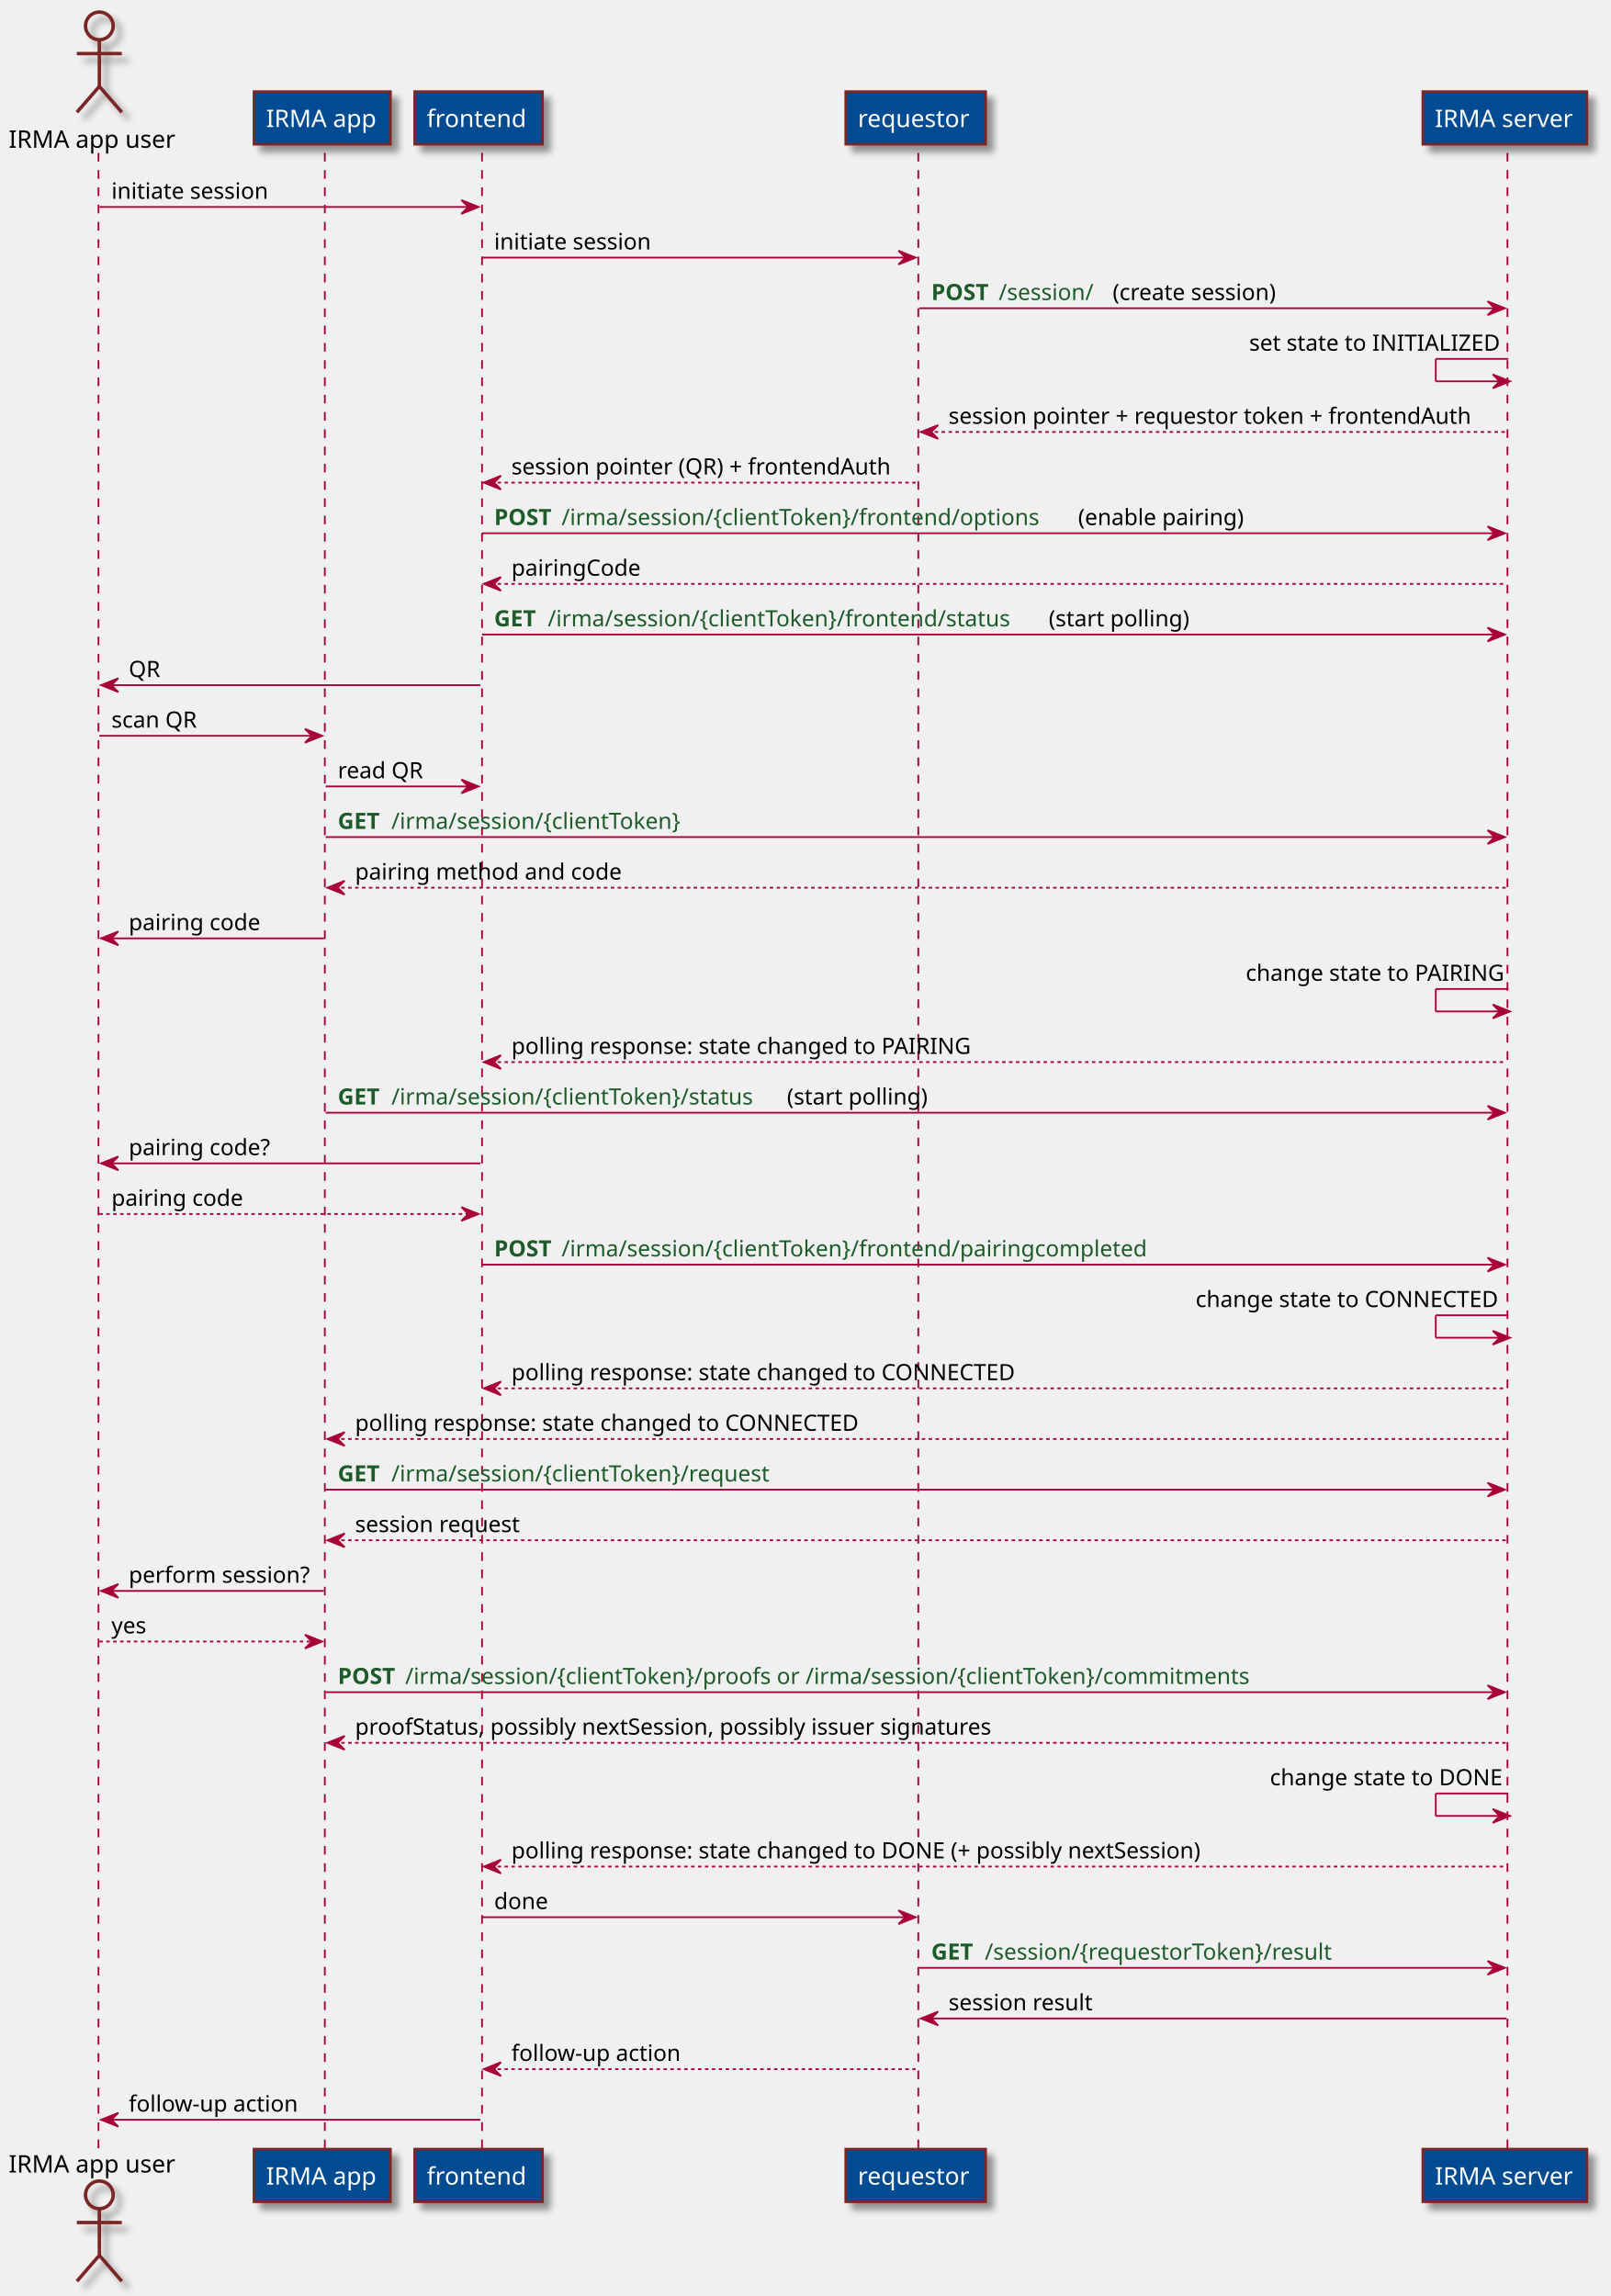
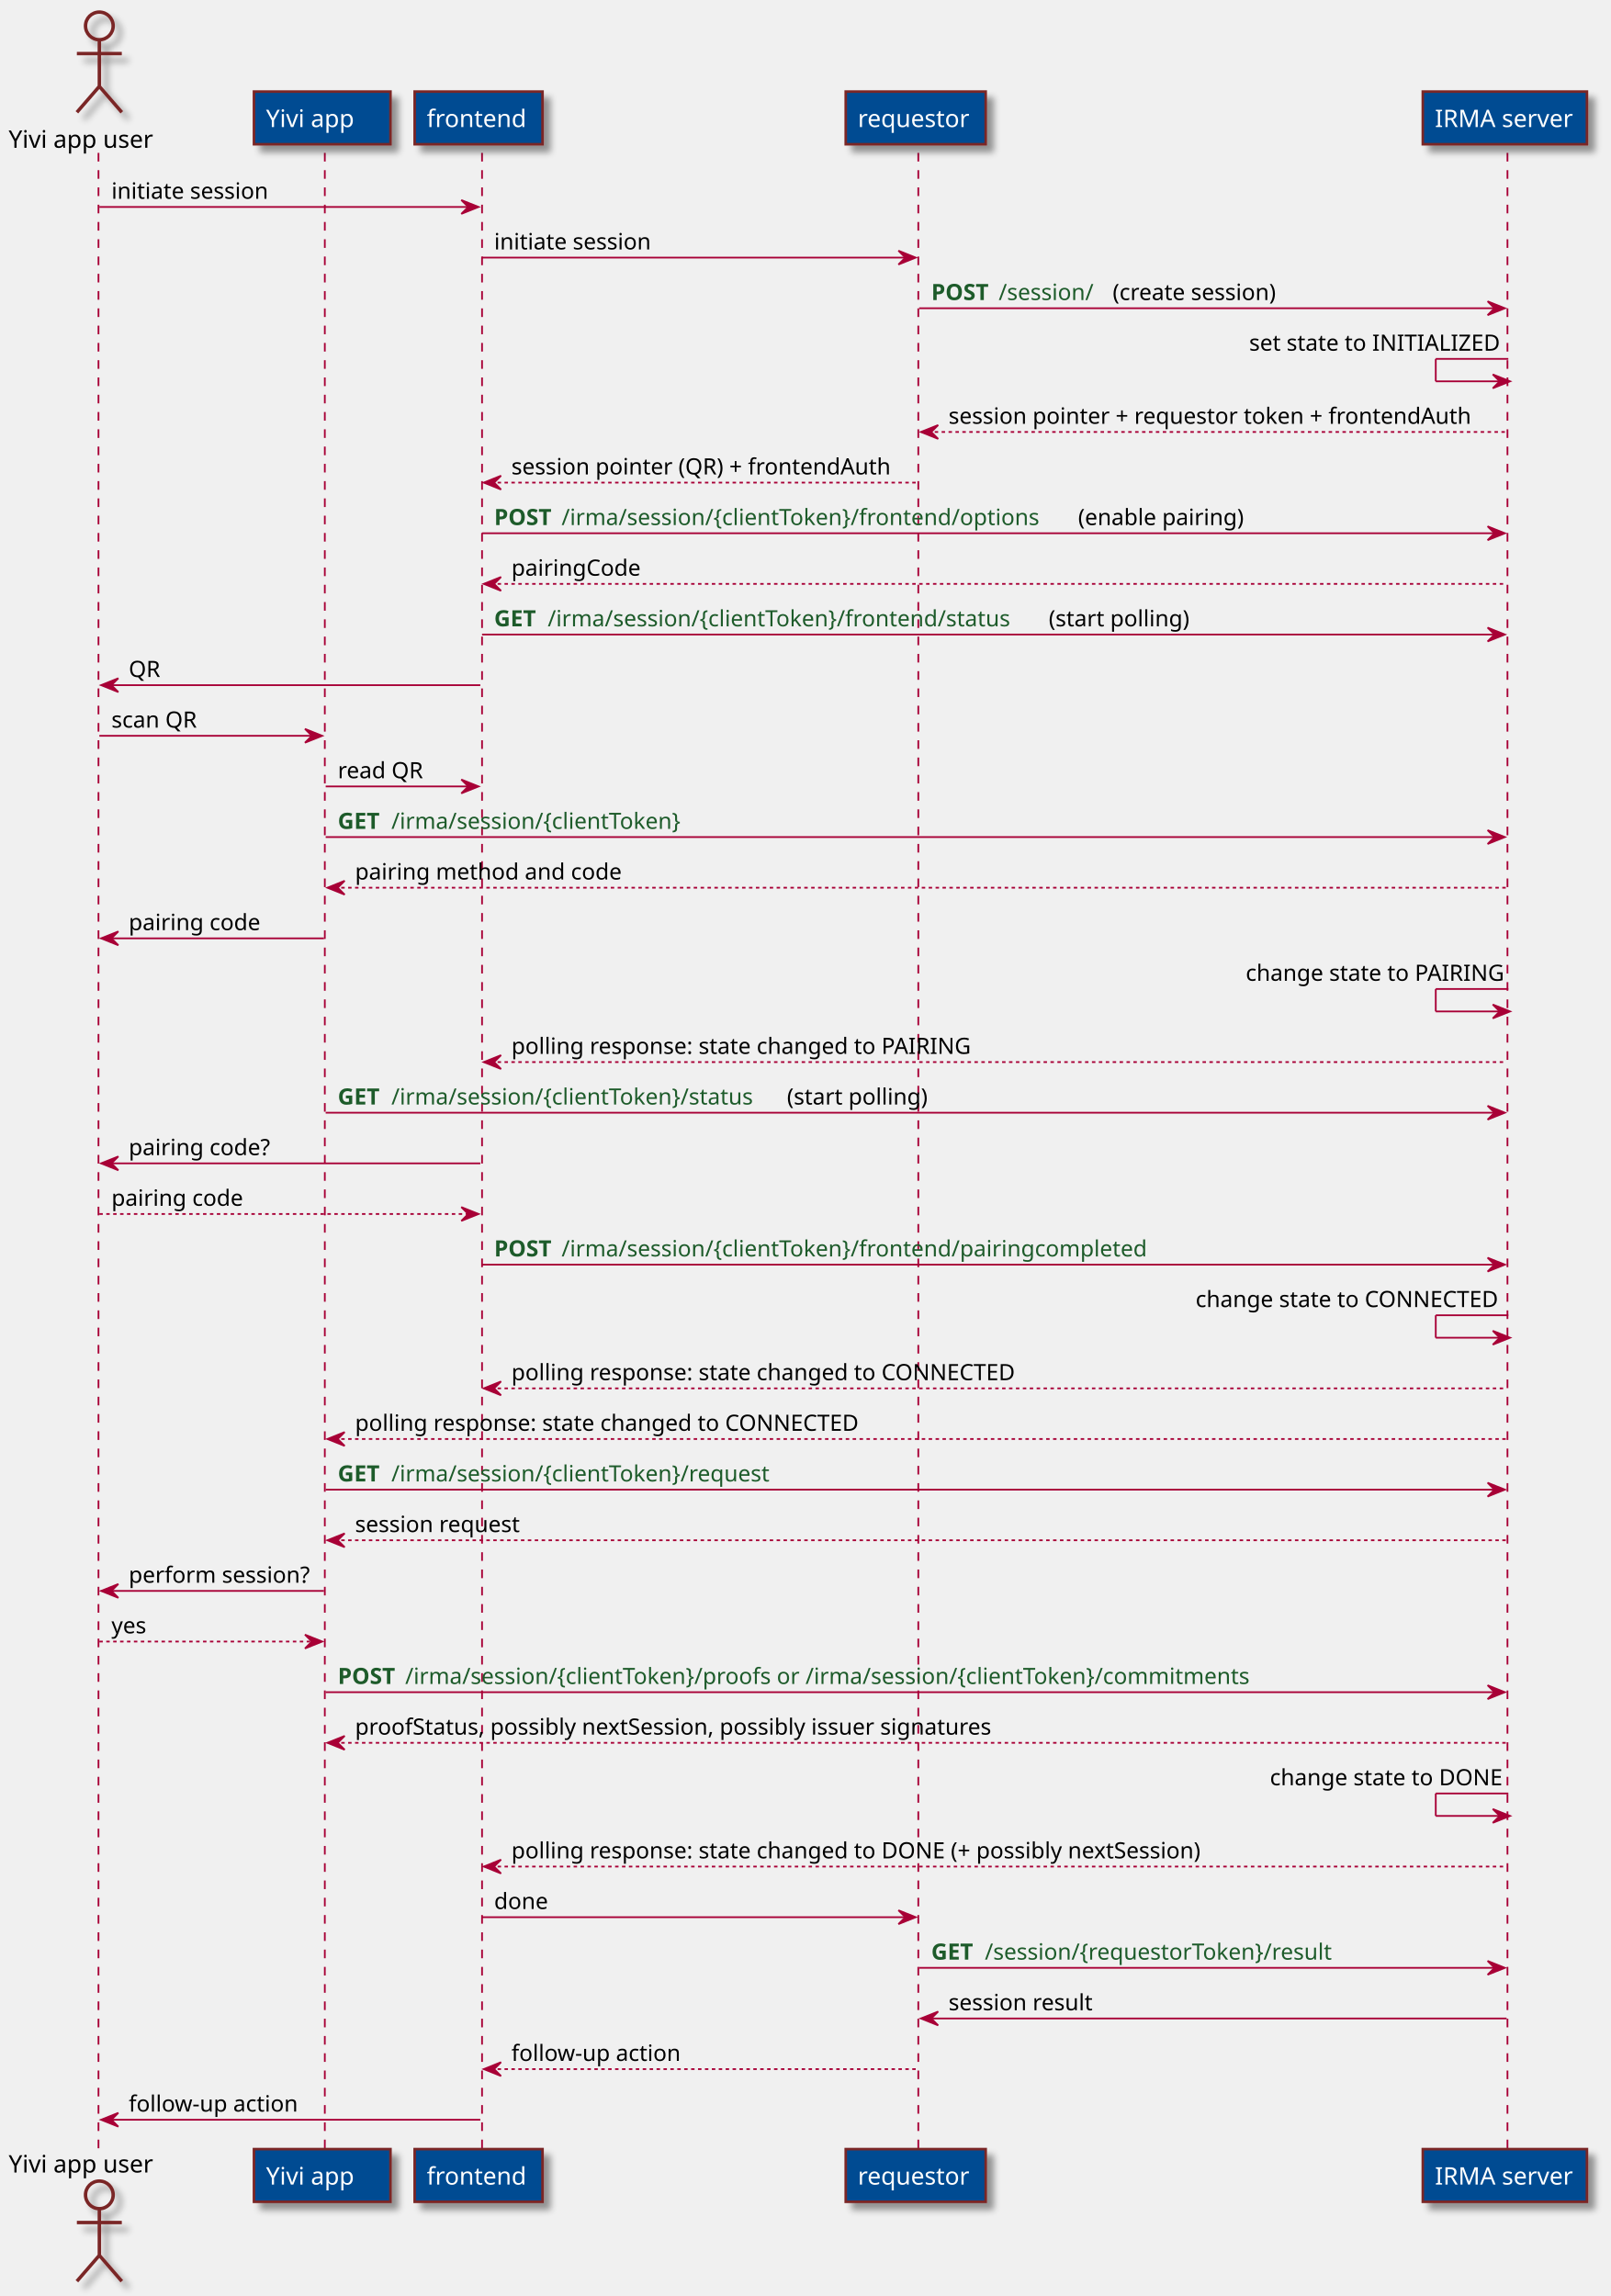
<svg xmlns="http://www.w3.org/2000/svg" contentScriptType="application/ecmascript" contentStyleType="text/css" height="1329px" preserveAspectRatio="none" style="width:932px;height:1329px;background:#FFFFFF;" version="1.1" viewBox="0 0 932 1329" width="932px" zoomAndPan="magnify">
  <defs>
    <filter height="300%" id="f1efaxcpx3muag" width="300%" x="-1" y="-1">
      <feGaussianBlur result="blurOut" stdDeviation="2.0" />
      <feColorMatrix in="blurOut" result="blurOut2" type="matrix" values="0 0 0 0 0 0 0 0 0 0 0 0 0 0 0 0 0 0 .4 0" />
      <feOffset dx="4.0" dy="4.0" in="blurOut2" result="blurOut3" />
      <feBlend in="SourceGraphic" in2="blurOut3" mode="normal" />
    </filter>
  </defs>
  <g>
    <line style="stroke:#A80036;stroke-width:1.0;stroke-dasharray:5.0,5.0;" x1="57" x2="57" y1="88.488" y2="1244.978" />
    <line style="stroke:#A80036;stroke-width:1.0;stroke-dasharray:5.0,5.0;" x1="188" x2="188" y1="88.488" y2="1244.978" />
    <line style="stroke:#A80036;stroke-width:1.0;stroke-dasharray:5.0,5.0;" x1="279" x2="279" y1="88.488" y2="1244.978" />
    <line style="stroke:#A80036;stroke-width:1.0;stroke-dasharray:5.0,5.0;" x1="531.5" x2="531.5" y1="88.488" y2="1244.978" />
    <line style="stroke:#A80036;stroke-width:1.0;stroke-dasharray:5.0,5.0;" x1="872.5" x2="872.5" y1="88.488" y2="1244.978" />
-     <text fill="#000000" font-family="sans-serif" font-size="14" lengthAdjust="spacing" textLength="99" x="5" y="85.535">IRMA app user</text>
+     <text fill="#000000" font-family="sans-serif" font-size="14" lengthAdjust="spacing" textLength="99" x="5" y="85.535">Yivi app user</text>
    <ellipse cx="57.5" cy="15" filter="url(#f1efaxcpx3muag)" rx="8" ry="8" style="stroke:#7A2626;stroke-width:2.0;fill:none;" />
    <path d="M57.5,23 L57.5,50 M44.5,31 L70.5,31 M57.5,50 L44.5,65 M57.5,50 L70.5,65 " fill="none" filter="url(#f1efaxcpx3muag)" style="stroke:#7A2626;stroke-width:2.0;" />
-     <text fill="#000000" font-family="sans-serif" font-size="14" lengthAdjust="spacing" textLength="99" x="5" y="1257.514">IRMA app user</text>
+     <text fill="#000000" font-family="sans-serif" font-size="14" lengthAdjust="spacing" textLength="99" x="5" y="1257.514">Yivi app user</text>
    <ellipse cx="57.5" cy="1270.467" filter="url(#f1efaxcpx3muag)" rx="8" ry="8" style="stroke:#7A2626;stroke-width:2.0;fill:none;" />
    <path d="M57.5,1278.467 L57.5,1305.467 M44.5,1286.467 L70.5,1286.467 M57.5,1305.467 L44.5,1320.467 M57.5,1305.467 L70.5,1320.467 " fill="none" filter="url(#f1efaxcpx3muag)" style="stroke:#7A2626;stroke-width:2.0;" />
    <rect fill="#004C92" filter="url(#f1efaxcpx3muag)" height="30.488" style="stroke:#7A2626;stroke-width:1.5;" width="79" x="147" y="53" />
-     <text fill="#FFFFFF" font-family="sans-serif" font-size="14" lengthAdjust="spacing" textLength="65" x="154" y="73.535">IRMA app</text>
+     <text fill="#FFFFFF" font-family="sans-serif" font-size="14" lengthAdjust="spacing" textLength="65" x="154" y="73.535">Yivi app</text>
    <rect fill="#004C92" filter="url(#f1efaxcpx3muag)" height="30.488" style="stroke:#7A2626;stroke-width:1.5;" width="79" x="147" y="1243.978" />
-     <text fill="#FFFFFF" font-family="sans-serif" font-size="14" lengthAdjust="spacing" textLength="65" x="154" y="1264.514">IRMA app</text>
+     <text fill="#FFFFFF" font-family="sans-serif" font-size="14" lengthAdjust="spacing" textLength="65" x="154" y="1264.514">Yivi app</text>
    <rect fill="#004C92" filter="url(#f1efaxcpx3muag)" height="30.488" style="stroke:#7A2626;stroke-width:1.5;" width="74" x="240" y="53" />
    <text fill="#FFFFFF" font-family="sans-serif" font-size="14" lengthAdjust="spacing" textLength="60" x="247" y="73.535">frontend</text>
    <rect fill="#004C92" filter="url(#f1efaxcpx3muag)" height="30.488" style="stroke:#7A2626;stroke-width:1.5;" width="74" x="240" y="1243.978" />
    <text fill="#FFFFFF" font-family="sans-serif" font-size="14" lengthAdjust="spacing" textLength="60" x="247" y="1264.514">frontend</text>
    <rect fill="#004C92" filter="url(#f1efaxcpx3muag)" height="30.488" style="stroke:#7A2626;stroke-width:1.5;" width="81" x="489.5" y="53" />
    <text fill="#FFFFFF" font-family="sans-serif" font-size="14" lengthAdjust="spacing" textLength="67" x="496.5" y="73.535">requestor</text>
    <rect fill="#004C92" filter="url(#f1efaxcpx3muag)" height="30.488" style="stroke:#7A2626;stroke-width:1.5;" width="81" x="489.5" y="1243.978" />
    <text fill="#FFFFFF" font-family="sans-serif" font-size="14" lengthAdjust="spacing" textLength="67" x="496.5" y="1264.514">requestor</text>
    <rect fill="#004C92" filter="url(#f1efaxcpx3muag)" height="30.488" style="stroke:#7A2626;stroke-width:1.5;" width="95" x="823.5" y="53" />
    <text fill="#FFFFFF" font-family="sans-serif" font-size="14" lengthAdjust="spacing" textLength="81" x="830.5" y="73.535">IRMA server</text>
    <rect fill="#004C92" filter="url(#f1efaxcpx3muag)" height="30.488" style="stroke:#7A2626;stroke-width:1.5;" width="95" x="823.5" y="1243.978" />
    <text fill="#FFFFFF" font-family="sans-serif" font-size="14" lengthAdjust="spacing" textLength="81" x="830.5" y="1264.514">IRMA server</text>
    <polygon fill="#A80036" points="267,115.799,277,119.799,267,123.799,271,119.799" style="stroke:#A80036;stroke-width:1.0;" />
    <line style="stroke:#A80036;stroke-width:1.0;" x1="57.5" x2="273" y1="119.799" y2="119.799" />
    <text fill="#000000" font-family="sans-serif" font-size="13" lengthAdjust="spacing" textLength="96" x="64.5" y="115.057">initiate session</text>
    <polygon fill="#A80036" points="520,145.109,530,149.109,520,153.109,524,149.109" style="stroke:#A80036;stroke-width:1.0;" />
    <line style="stroke:#A80036;stroke-width:1.0;" x1="279" x2="526" y1="149.109" y2="149.109" />
    <text fill="#000000" font-family="sans-serif" font-size="13" lengthAdjust="spacing" textLength="96" x="286" y="144.367">initiate session</text>
    <polygon fill="#A80036" points="861,174.42,871,178.42,861,182.42,865,178.42" style="stroke:#A80036;stroke-width:1.0;" />
    <line style="stroke:#A80036;stroke-width:1.0;" x1="532" x2="867" y1="178.42" y2="178.42" />
    <text fill="#1D5B2A" font-family="sans-serif" font-size="13" font-weight="bold" lengthAdjust="spacing" textLength="35" x="539" y="173.678">POST</text>
    <text fill="#1D5B2A" font-family="sans-serif" font-size="13" lengthAdjust="spacing" textLength="62" x="578" y="173.678">/session/</text>
    <text fill="#000000" font-family="sans-serif" font-size="13" lengthAdjust="spacing" textLength="98" x="644" y="173.678">(create session)</text>
    <line style="stroke:#A80036;stroke-width:1.0;" x1="831" x2="873" y1="207.731" y2="207.731" />
    <line style="stroke:#A80036;stroke-width:1.0;" x1="831" x2="831" y1="207.731" y2="220.731" />
    <line style="stroke:#A80036;stroke-width:1.0;" x1="831" x2="872" y1="220.731" y2="220.731" />
    <polygon fill="#A80036" points="864,216.731,874,220.731,864,224.731,868,220.731" style="stroke:#A80036;stroke-width:1.0;" />
    <text fill="#000000" font-family="sans-serif" font-size="13" lengthAdjust="spacing" textLength="150" x="723" y="202.988">set state to INITIALIZED</text>
    <polygon fill="#A80036" points="543,246.041,533,250.041,543,254.041,539,250.041" style="stroke:#A80036;stroke-width:1.0;" />
    <line style="stroke:#A80036;stroke-width:1.0;stroke-dasharray:2.0,2.0;" x1="537" x2="872" y1="250.041" y2="250.041" />
    <text fill="#000000" font-family="sans-serif" font-size="13" lengthAdjust="spacing" textLength="317" x="549" y="245.299">session pointer + requestor token + frontendAuth</text>
    <polygon fill="#A80036" points="290,275.352,280,279.352,290,283.352,286,279.352" style="stroke:#A80036;stroke-width:1.0;" />
    <line style="stroke:#A80036;stroke-width:1.0;stroke-dasharray:2.0,2.0;" x1="284" x2="531" y1="279.352" y2="279.352" />
    <text fill="#000000" font-family="sans-serif" font-size="13" lengthAdjust="spacing" textLength="229" x="296" y="274.609">session pointer (QR) + frontendAuth</text>
    <polygon fill="#A80036" points="861,304.662,871,308.662,861,312.662,865,308.662" style="stroke:#A80036;stroke-width:1.0;" />
    <line style="stroke:#A80036;stroke-width:1.0;" x1="279" x2="867" y1="308.662" y2="308.662" />
    <text fill="#1D5B2A" font-family="sans-serif" font-size="13" font-weight="bold" lengthAdjust="spacing" textLength="35" x="286" y="303.92">POST</text>
    <text fill="#1D5B2A" font-family="sans-serif" font-size="13" lengthAdjust="spacing" textLength="295" x="325" y="303.92">/irma/session/{clientToken}/frontend/options</text>
    <text fill="#000000" font-family="sans-serif" font-size="13" lengthAdjust="spacing" textLength="97" x="624" y="303.92">(enable pairing)</text>
    <polygon fill="#A80036" points="290,333.973,280,337.973,290,341.973,286,337.973" style="stroke:#A80036;stroke-width:1.0;" />
    <line style="stroke:#A80036;stroke-width:1.0;stroke-dasharray:2.0,2.0;" x1="284" x2="872" y1="337.973" y2="337.973" />
    <text fill="#000000" font-family="sans-serif" font-size="13" lengthAdjust="spacing" textLength="76" x="296" y="333.231">pairingCode</text>
    <polygon fill="#A80036" points="861,363.283,871,367.283,861,371.283,865,367.283" style="stroke:#A80036;stroke-width:1.0;" />
    <line style="stroke:#A80036;stroke-width:1.0;" x1="279" x2="867" y1="367.283" y2="367.283" />
    <text fill="#1D5B2A" font-family="sans-serif" font-size="13" font-weight="bold" lengthAdjust="spacing" textLength="27" x="286" y="362.541">GET</text>
    <text fill="#1D5B2A" font-family="sans-serif" font-size="13" lengthAdjust="spacing" textLength="286" x="317" y="362.541">/irma/session/{clientToken}/frontend/status</text>
    <text fill="#000000" font-family="sans-serif" font-size="13" lengthAdjust="spacing" textLength="85" x="607" y="362.541">(start polling)</text>
    <polygon fill="#A80036" points="68.5,392.594,58.5,396.594,68.5,400.594,64.5,396.594" style="stroke:#A80036;stroke-width:1.0;" />
    <line style="stroke:#A80036;stroke-width:1.0;" x1="62.5" x2="278" y1="396.594" y2="396.594" />
    <text fill="#000000" font-family="sans-serif" font-size="13" lengthAdjust="spacing" textLength="18" x="74.5" y="391.852">QR</text>
    <polygon fill="#A80036" points="176.5,421.904,186.5,425.904,176.5,429.904,180.5,425.904" style="stroke:#A80036;stroke-width:1.0;" />
    <line style="stroke:#A80036;stroke-width:1.0;" x1="57.5" x2="182.5" y1="425.904" y2="425.904" />
    <text fill="#000000" font-family="sans-serif" font-size="13" lengthAdjust="spacing" textLength="51" x="64.5" y="421.162">scan QR</text>
    <polygon fill="#A80036" points="267,451.215,277,455.215,267,459.215,271,455.215" style="stroke:#A80036;stroke-width:1.0;" />
    <line style="stroke:#A80036;stroke-width:1.0;" x1="188.5" x2="273" y1="455.215" y2="455.215" />
    <text fill="#000000" font-family="sans-serif" font-size="13" lengthAdjust="spacing" textLength="49" x="195.5" y="450.473">read QR</text>
    <polygon fill="#A80036" points="861,480.525,871,484.525,861,488.525,865,484.525" style="stroke:#A80036;stroke-width:1.0;" />
    <line style="stroke:#A80036;stroke-width:1.0;" x1="188.5" x2="867" y1="484.525" y2="484.525" />
    <text fill="#1D5B2A" font-family="sans-serif" font-size="13" font-weight="bold" lengthAdjust="spacing" textLength="27" x="195.5" y="479.783">GET</text>
    <text fill="#1D5B2A" font-family="sans-serif" font-size="13" lengthAdjust="spacing" textLength="179" x="226.5" y="479.783">/irma/session/{clientToken}</text>
    <polygon fill="#A80036" points="199.5,509.836,189.5,513.836,199.5,517.836,195.5,513.836" style="stroke:#A80036;stroke-width:1.0;" />
    <line style="stroke:#A80036;stroke-width:1.0;stroke-dasharray:2.0,2.0;" x1="193.5" x2="872" y1="513.836" y2="513.836" />
    <text fill="#000000" font-family="sans-serif" font-size="13" lengthAdjust="spacing" textLength="157" x="205.5" y="509.094">pairing method and code</text>
    <polygon fill="#A80036" points="68.5,539.146,58.5,543.146,68.5,547.146,64.5,543.146" style="stroke:#A80036;stroke-width:1.0;" />
    <line style="stroke:#A80036;stroke-width:1.0;" x1="62.5" x2="187.5" y1="543.146" y2="543.146" />
    <text fill="#000000" font-family="sans-serif" font-size="13" lengthAdjust="spacing" textLength="78" x="74.5" y="538.404">pairing code</text>
    <line style="stroke:#A80036;stroke-width:1.0;" x1="831" x2="873" y1="572.457" y2="572.457" />
    <line style="stroke:#A80036;stroke-width:1.0;" x1="831" x2="831" y1="572.457" y2="585.457" />
    <line style="stroke:#A80036;stroke-width:1.0;" x1="831" x2="872" y1="585.457" y2="585.457" />
    <polygon fill="#A80036" points="864,581.457,874,585.457,864,589.457,868,585.457" style="stroke:#A80036;stroke-width:1.0;" />
    <text fill="#000000" font-family="sans-serif" font-size="13" lengthAdjust="spacing" textLength="152" x="721" y="567.715">change state to PAIRING</text>
    <polygon fill="#A80036" points="290,610.768,280,614.768,290,618.768,286,614.768" style="stroke:#A80036;stroke-width:1.0;" />
    <line style="stroke:#A80036;stroke-width:1.0;stroke-dasharray:2.0,2.0;" x1="284" x2="872" y1="614.768" y2="614.768" />
    <text fill="#000000" font-family="sans-serif" font-size="13" lengthAdjust="spacing" textLength="273" x="296" y="610.025">polling response: state changed to PAIRING</text>
    <polygon fill="#A80036" points="861,640.078,871,644.078,861,648.078,865,644.078" style="stroke:#A80036;stroke-width:1.0;" />
    <line style="stroke:#A80036;stroke-width:1.0;" x1="188.5" x2="867" y1="644.078" y2="644.078" />
    <text fill="#1D5B2A" font-family="sans-serif" font-size="13" font-weight="bold" lengthAdjust="spacing" textLength="27" x="195.5" y="639.336">GET</text>
    <text fill="#1D5B2A" font-family="sans-serif" font-size="13" lengthAdjust="spacing" textLength="225" x="226.5" y="639.336">/irma/session/{clientToken}/status</text>
    <text fill="#000000" font-family="sans-serif" font-size="13" lengthAdjust="spacing" textLength="85" x="455.5" y="639.336">(start polling)</text>
    <polygon fill="#A80036" points="68.5,669.389,58.5,673.389,68.5,677.389,64.5,673.389" style="stroke:#A80036;stroke-width:1.0;" />
    <line style="stroke:#A80036;stroke-width:1.0;" x1="62.5" x2="278" y1="673.389" y2="673.389" />
    <text fill="#000000" font-family="sans-serif" font-size="13" lengthAdjust="spacing" textLength="83" x="74.5" y="668.646">pairing code?</text>
    <polygon fill="#A80036" points="267,698.699,277,702.699,267,706.699,271,702.699" style="stroke:#A80036;stroke-width:1.0;" />
    <line style="stroke:#A80036;stroke-width:1.0;stroke-dasharray:2.0,2.0;" x1="57.5" x2="273" y1="702.699" y2="702.699" />
    <text fill="#000000" font-family="sans-serif" font-size="13" lengthAdjust="spacing" textLength="78" x="64.5" y="697.957">pairing code</text>
    <polygon fill="#A80036" points="861,728.01,871,732.01,861,736.01,865,732.01" style="stroke:#A80036;stroke-width:1.0;" />
    <line style="stroke:#A80036;stroke-width:1.0;" x1="279" x2="867" y1="732.01" y2="732.01" />
    <text fill="#1D5B2A" font-family="sans-serif" font-size="13" font-weight="bold" lengthAdjust="spacing" textLength="35" x="286" y="727.268">POST</text>
    <text fill="#1D5B2A" font-family="sans-serif" font-size="13" lengthAdjust="spacing" textLength="357" x="325" y="727.268">/irma/session/{clientToken}/frontend/pairingcompleted</text>
    <line style="stroke:#A80036;stroke-width:1.0;" x1="831" x2="873" y1="761.32" y2="761.32" />
    <line style="stroke:#A80036;stroke-width:1.0;" x1="831" x2="831" y1="761.32" y2="774.32" />
    <line style="stroke:#A80036;stroke-width:1.0;" x1="831" x2="872" y1="774.32" y2="774.32" />
    <polygon fill="#A80036" points="864,770.32,874,774.32,864,778.32,868,774.32" style="stroke:#A80036;stroke-width:1.0;" />
    <text fill="#000000" font-family="sans-serif" font-size="13" lengthAdjust="spacing" textLength="181" x="692" y="756.578">change state to CONNECTED</text>
    <polygon fill="#A80036" points="290,799.631,280,803.631,290,807.631,286,803.631" style="stroke:#A80036;stroke-width:1.0;" />
    <line style="stroke:#A80036;stroke-width:1.0;stroke-dasharray:2.0,2.0;" x1="284" x2="872" y1="803.631" y2="803.631" />
    <text fill="#000000" font-family="sans-serif" font-size="13" lengthAdjust="spacing" textLength="302" x="296" y="798.889">polling response: state changed to CONNECTED</text>
    <polygon fill="#A80036" points="199.5,828.941,189.5,832.941,199.5,836.941,195.5,832.941" style="stroke:#A80036;stroke-width:1.0;" />
    <line style="stroke:#A80036;stroke-width:1.0;stroke-dasharray:2.0,2.0;" x1="193.5" x2="872" y1="832.941" y2="832.941" />
    <text fill="#000000" font-family="sans-serif" font-size="13" lengthAdjust="spacing" textLength="302" x="205.5" y="828.199">polling response: state changed to CONNECTED</text>
    <polygon fill="#A80036" points="861,858.252,871,862.252,861,866.252,865,862.252" style="stroke:#A80036;stroke-width:1.0;" />
    <line style="stroke:#A80036;stroke-width:1.0;" x1="188.5" x2="867" y1="862.252" y2="862.252" />
    <text fill="#1D5B2A" font-family="sans-serif" font-size="13" font-weight="bold" lengthAdjust="spacing" textLength="27" x="195.5" y="857.51">GET</text>
    <text fill="#1D5B2A" font-family="sans-serif" font-size="13" lengthAdjust="spacing" textLength="233" x="226.5" y="857.51">/irma/session/{clientToken}/request</text>
    <polygon fill="#A80036" points="199.5,887.562,189.5,891.562,199.5,895.562,195.5,891.562" style="stroke:#A80036;stroke-width:1.0;" />
    <line style="stroke:#A80036;stroke-width:1.0;stroke-dasharray:2.0,2.0;" x1="193.5" x2="872" y1="891.562" y2="891.562" />
    <text fill="#000000" font-family="sans-serif" font-size="13" lengthAdjust="spacing" textLength="99" x="205.5" y="886.82">session request</text>
    <polygon fill="#A80036" points="68.5,916.873,58.5,920.873,68.5,924.873,64.5,920.873" style="stroke:#A80036;stroke-width:1.0;" />
    <line style="stroke:#A80036;stroke-width:1.0;" x1="62.5" x2="187.5" y1="920.873" y2="920.873" />
    <text fill="#000000" font-family="sans-serif" font-size="13" lengthAdjust="spacing" textLength="107" x="74.5" y="916.131">perform session?</text>
    <polygon fill="#A80036" points="176.5,946.184,186.5,950.184,176.5,954.184,180.5,950.184" style="stroke:#A80036;stroke-width:1.0;" />
    <line style="stroke:#A80036;stroke-width:1.0;stroke-dasharray:2.0,2.0;" x1="57.5" x2="182.5" y1="950.184" y2="950.184" />
    <text fill="#000000" font-family="sans-serif" font-size="13" lengthAdjust="spacing" textLength="21" x="64.5" y="945.441">yes</text>
    <polygon fill="#A80036" points="861,975.494,871,979.494,861,983.494,865,979.494" style="stroke:#A80036;stroke-width:1.0;" />
    <line style="stroke:#A80036;stroke-width:1.0;" x1="188.5" x2="867" y1="979.494" y2="979.494" />
    <text fill="#1D5B2A" font-family="sans-serif" font-size="13" font-weight="bold" lengthAdjust="spacing" textLength="35" x="195.5" y="974.752">POST</text>
    <text fill="#1D5B2A" font-family="sans-serif" font-size="13" lengthAdjust="spacing" textLength="521" x="234.5" y="974.752">/irma/session/{clientToken}/proofs or /irma/session/{clientToken}/commitments</text>
    <polygon fill="#A80036" points="199.5,1004.805,189.5,1008.805,199.5,1012.805,195.5,1008.805" style="stroke:#A80036;stroke-width:1.0;" />
    <line style="stroke:#A80036;stroke-width:1.0;stroke-dasharray:2.0,2.0;" x1="193.5" x2="872" y1="1008.805" y2="1008.805" />
    <text fill="#000000" font-family="sans-serif" font-size="13" lengthAdjust="spacing" textLength="387" x="205.5" y="1004.062">proofStatus, possibly nextSession, possibly issuer signatures</text>
    <line style="stroke:#A80036;stroke-width:1.0;" x1="831" x2="873" y1="1038.115" y2="1038.115" />
    <line style="stroke:#A80036;stroke-width:1.0;" x1="831" x2="831" y1="1038.115" y2="1051.115" />
    <line style="stroke:#A80036;stroke-width:1.0;" x1="831" x2="872" y1="1051.115" y2="1051.115" />
    <polygon fill="#A80036" points="864,1047.115,874,1051.115,864,1055.115,868,1051.115" style="stroke:#A80036;stroke-width:1.0;" />
    <text fill="#000000" font-family="sans-serif" font-size="13" lengthAdjust="spacing" textLength="138" x="735" y="1033.373">change state to DONE</text>
    <polygon fill="#A80036" points="290,1076.426,280,1080.426,290,1084.426,286,1080.426" style="stroke:#A80036;stroke-width:1.0;" />
    <line style="stroke:#A80036;stroke-width:1.0;stroke-dasharray:2.0,2.0;" x1="284" x2="872" y1="1080.426" y2="1080.426" />
    <text fill="#000000" font-family="sans-serif" font-size="13" lengthAdjust="spacing" textLength="418" x="296" y="1075.684">polling response: state changed to DONE (+ possibly nextSession)</text>
    <polygon fill="#A80036" points="520,1105.736,530,1109.736,520,1113.736,524,1109.736" style="stroke:#A80036;stroke-width:1.0;" />
    <line style="stroke:#A80036;stroke-width:1.0;" x1="279" x2="526" y1="1109.736" y2="1109.736" />
    <text fill="#000000" font-family="sans-serif" font-size="13" lengthAdjust="spacing" textLength="31" x="286" y="1104.994">done</text>
    <polygon fill="#A80036" points="861,1135.047,871,1139.047,861,1143.047,865,1139.047" style="stroke:#A80036;stroke-width:1.0;" />
    <line style="stroke:#A80036;stroke-width:1.0;" x1="532" x2="867" y1="1139.047" y2="1139.047" />
    <text fill="#1D5B2A" font-family="sans-serif" font-size="13" font-weight="bold" lengthAdjust="spacing" textLength="27" x="539" y="1134.305">GET</text>
    <text fill="#1D5B2A" font-family="sans-serif" font-size="13" lengthAdjust="spacing" textLength="212" x="570" y="1134.305">/session/{requestorToken}/result</text>
    <polygon fill="#A80036" points="543,1164.357,533,1168.357,543,1172.357,539,1168.357" style="stroke:#A80036;stroke-width:1.0;" />
    <line style="stroke:#A80036;stroke-width:1.0;" x1="537" x2="872" y1="1168.357" y2="1168.357" />
    <text fill="#000000" font-family="sans-serif" font-size="13" lengthAdjust="spacing" textLength="88" x="549" y="1163.615">session result</text>
    <polygon fill="#A80036" points="290,1193.668,280,1197.668,290,1201.668,286,1197.668" style="stroke:#A80036;stroke-width:1.0;" />
    <line style="stroke:#A80036;stroke-width:1.0;stroke-dasharray:2.0,2.0;" x1="284" x2="531" y1="1197.668" y2="1197.668" />
    <text fill="#000000" font-family="sans-serif" font-size="13" lengthAdjust="spacing" textLength="106" x="296" y="1192.926">follow-up action</text>
    <polygon fill="#A80036" points="68.5,1222.978,58.5,1226.978,68.5,1230.978,64.5,1226.978" style="stroke:#A80036;stroke-width:1.0;" />
    <line style="stroke:#A80036;stroke-width:1.0;" x1="62.5" x2="278" y1="1226.978" y2="1226.978" />
    <text fill="#000000" font-family="sans-serif" font-size="13" lengthAdjust="spacing" textLength="106" x="74.5" y="1222.236">follow-up action</text>
  </g>
</svg>
